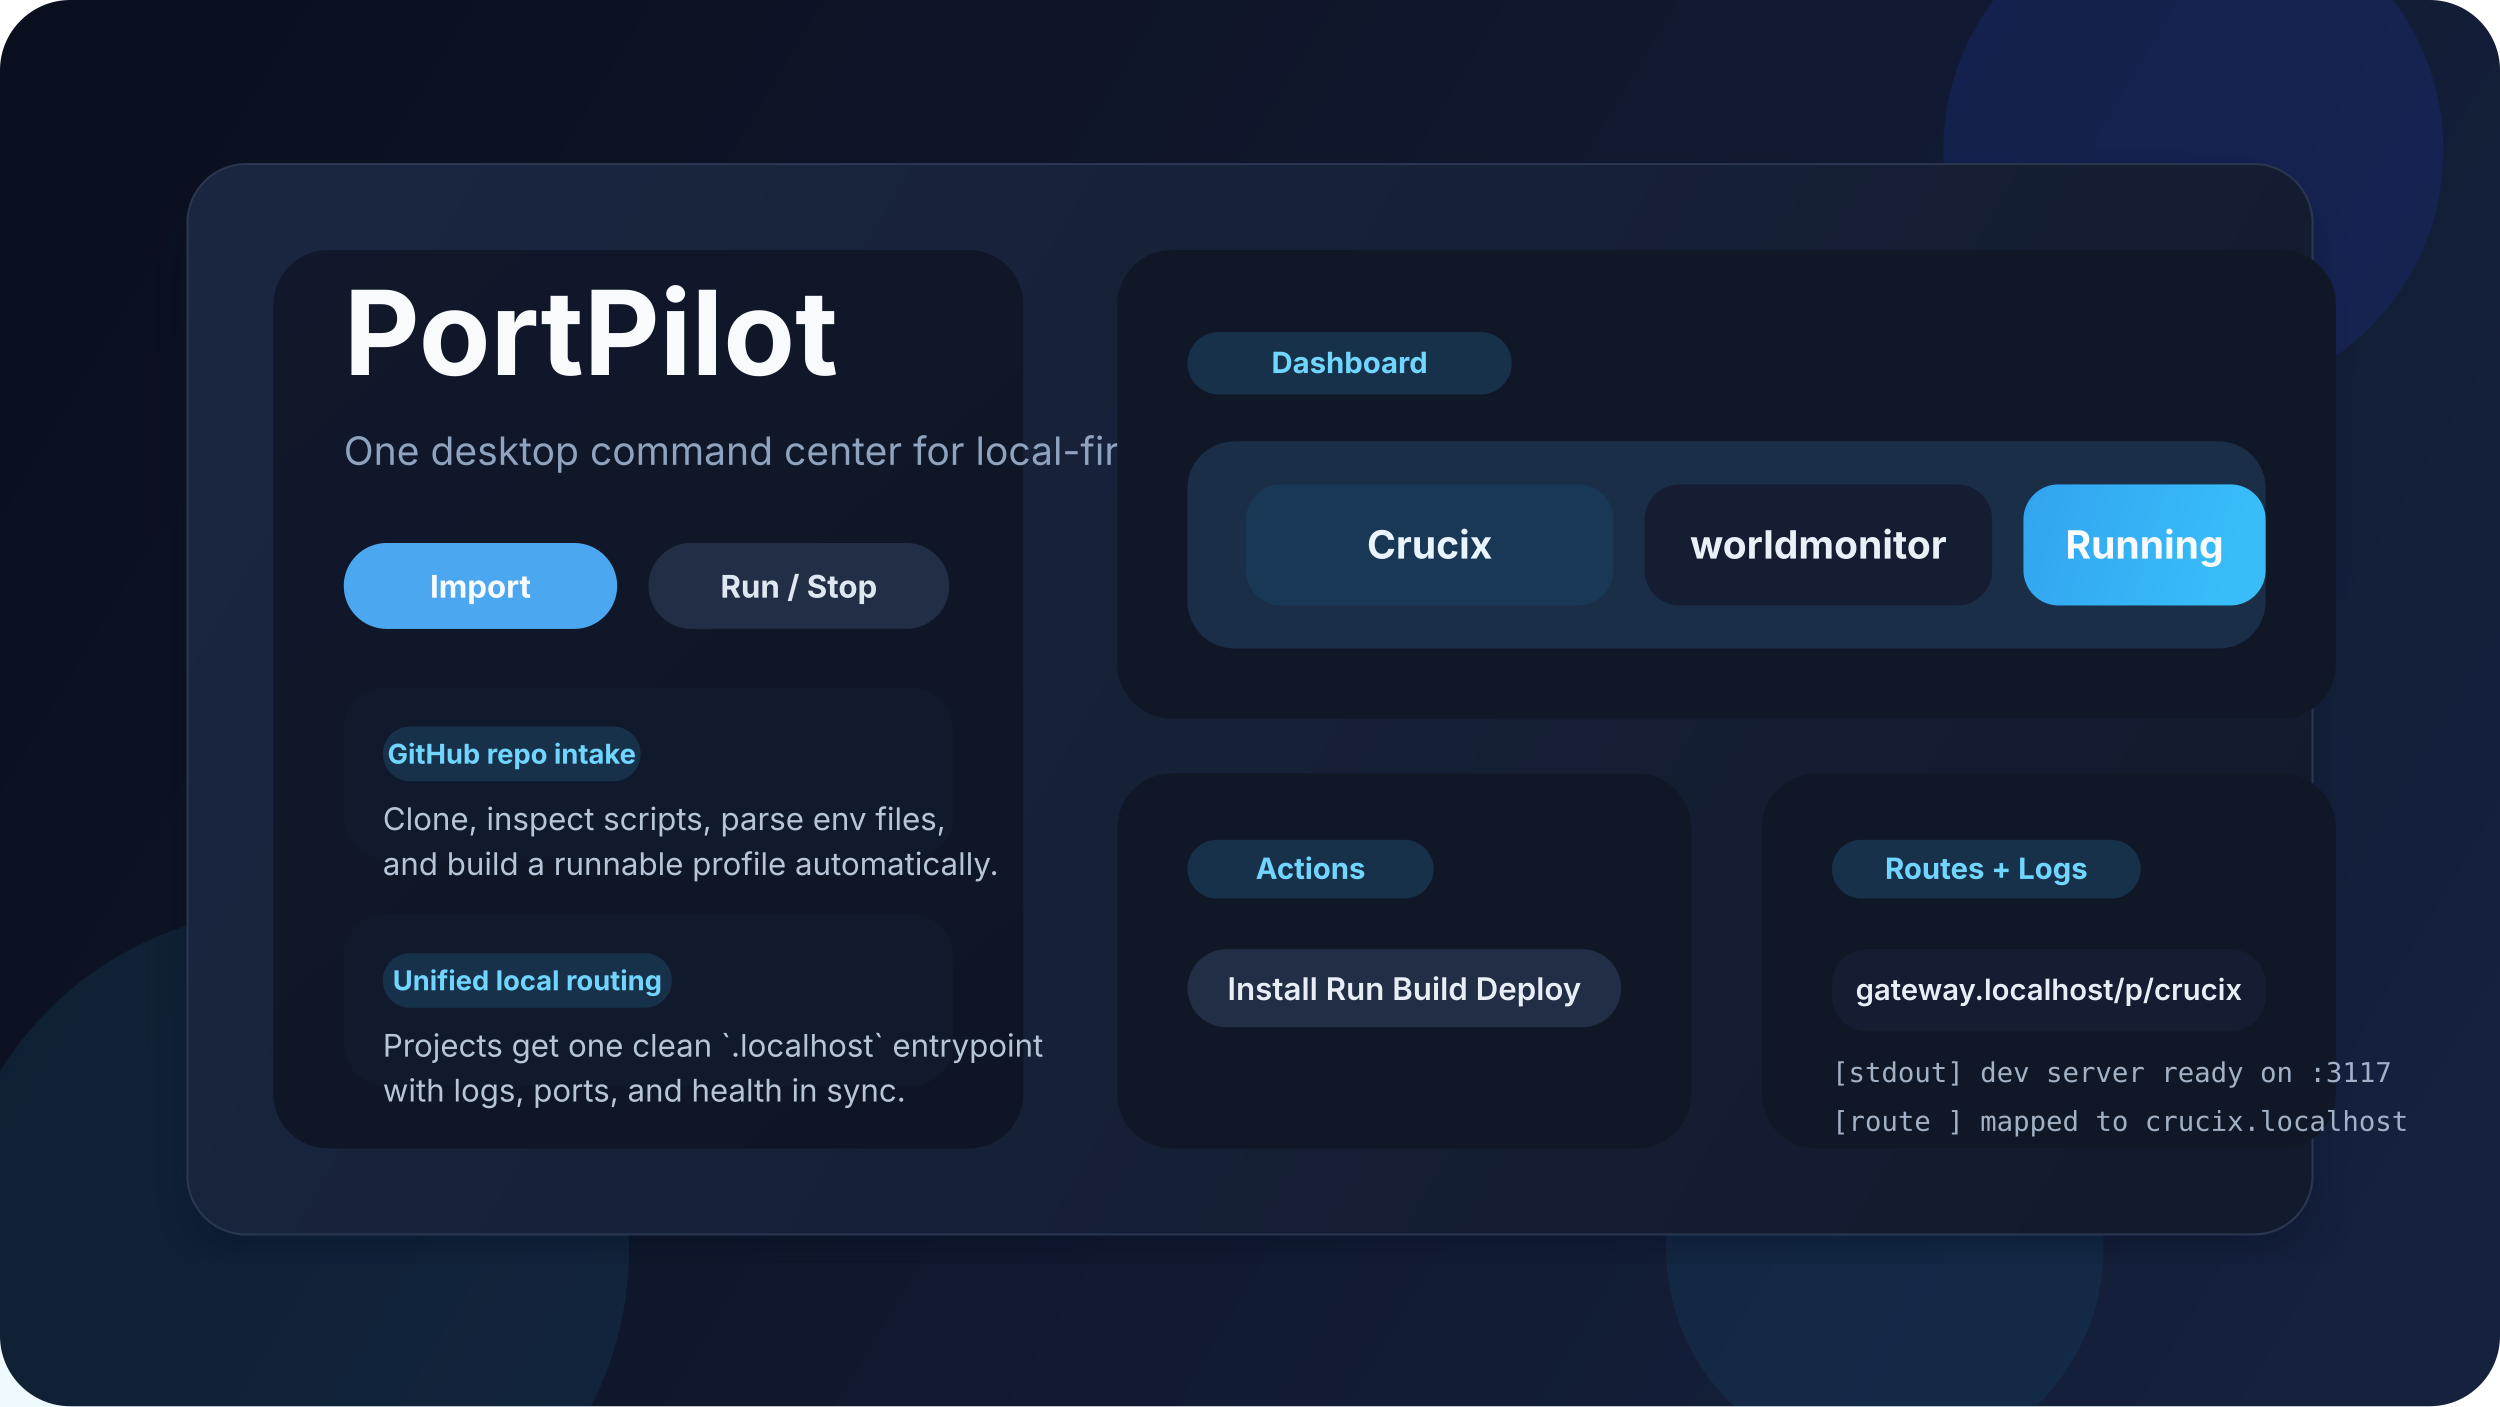
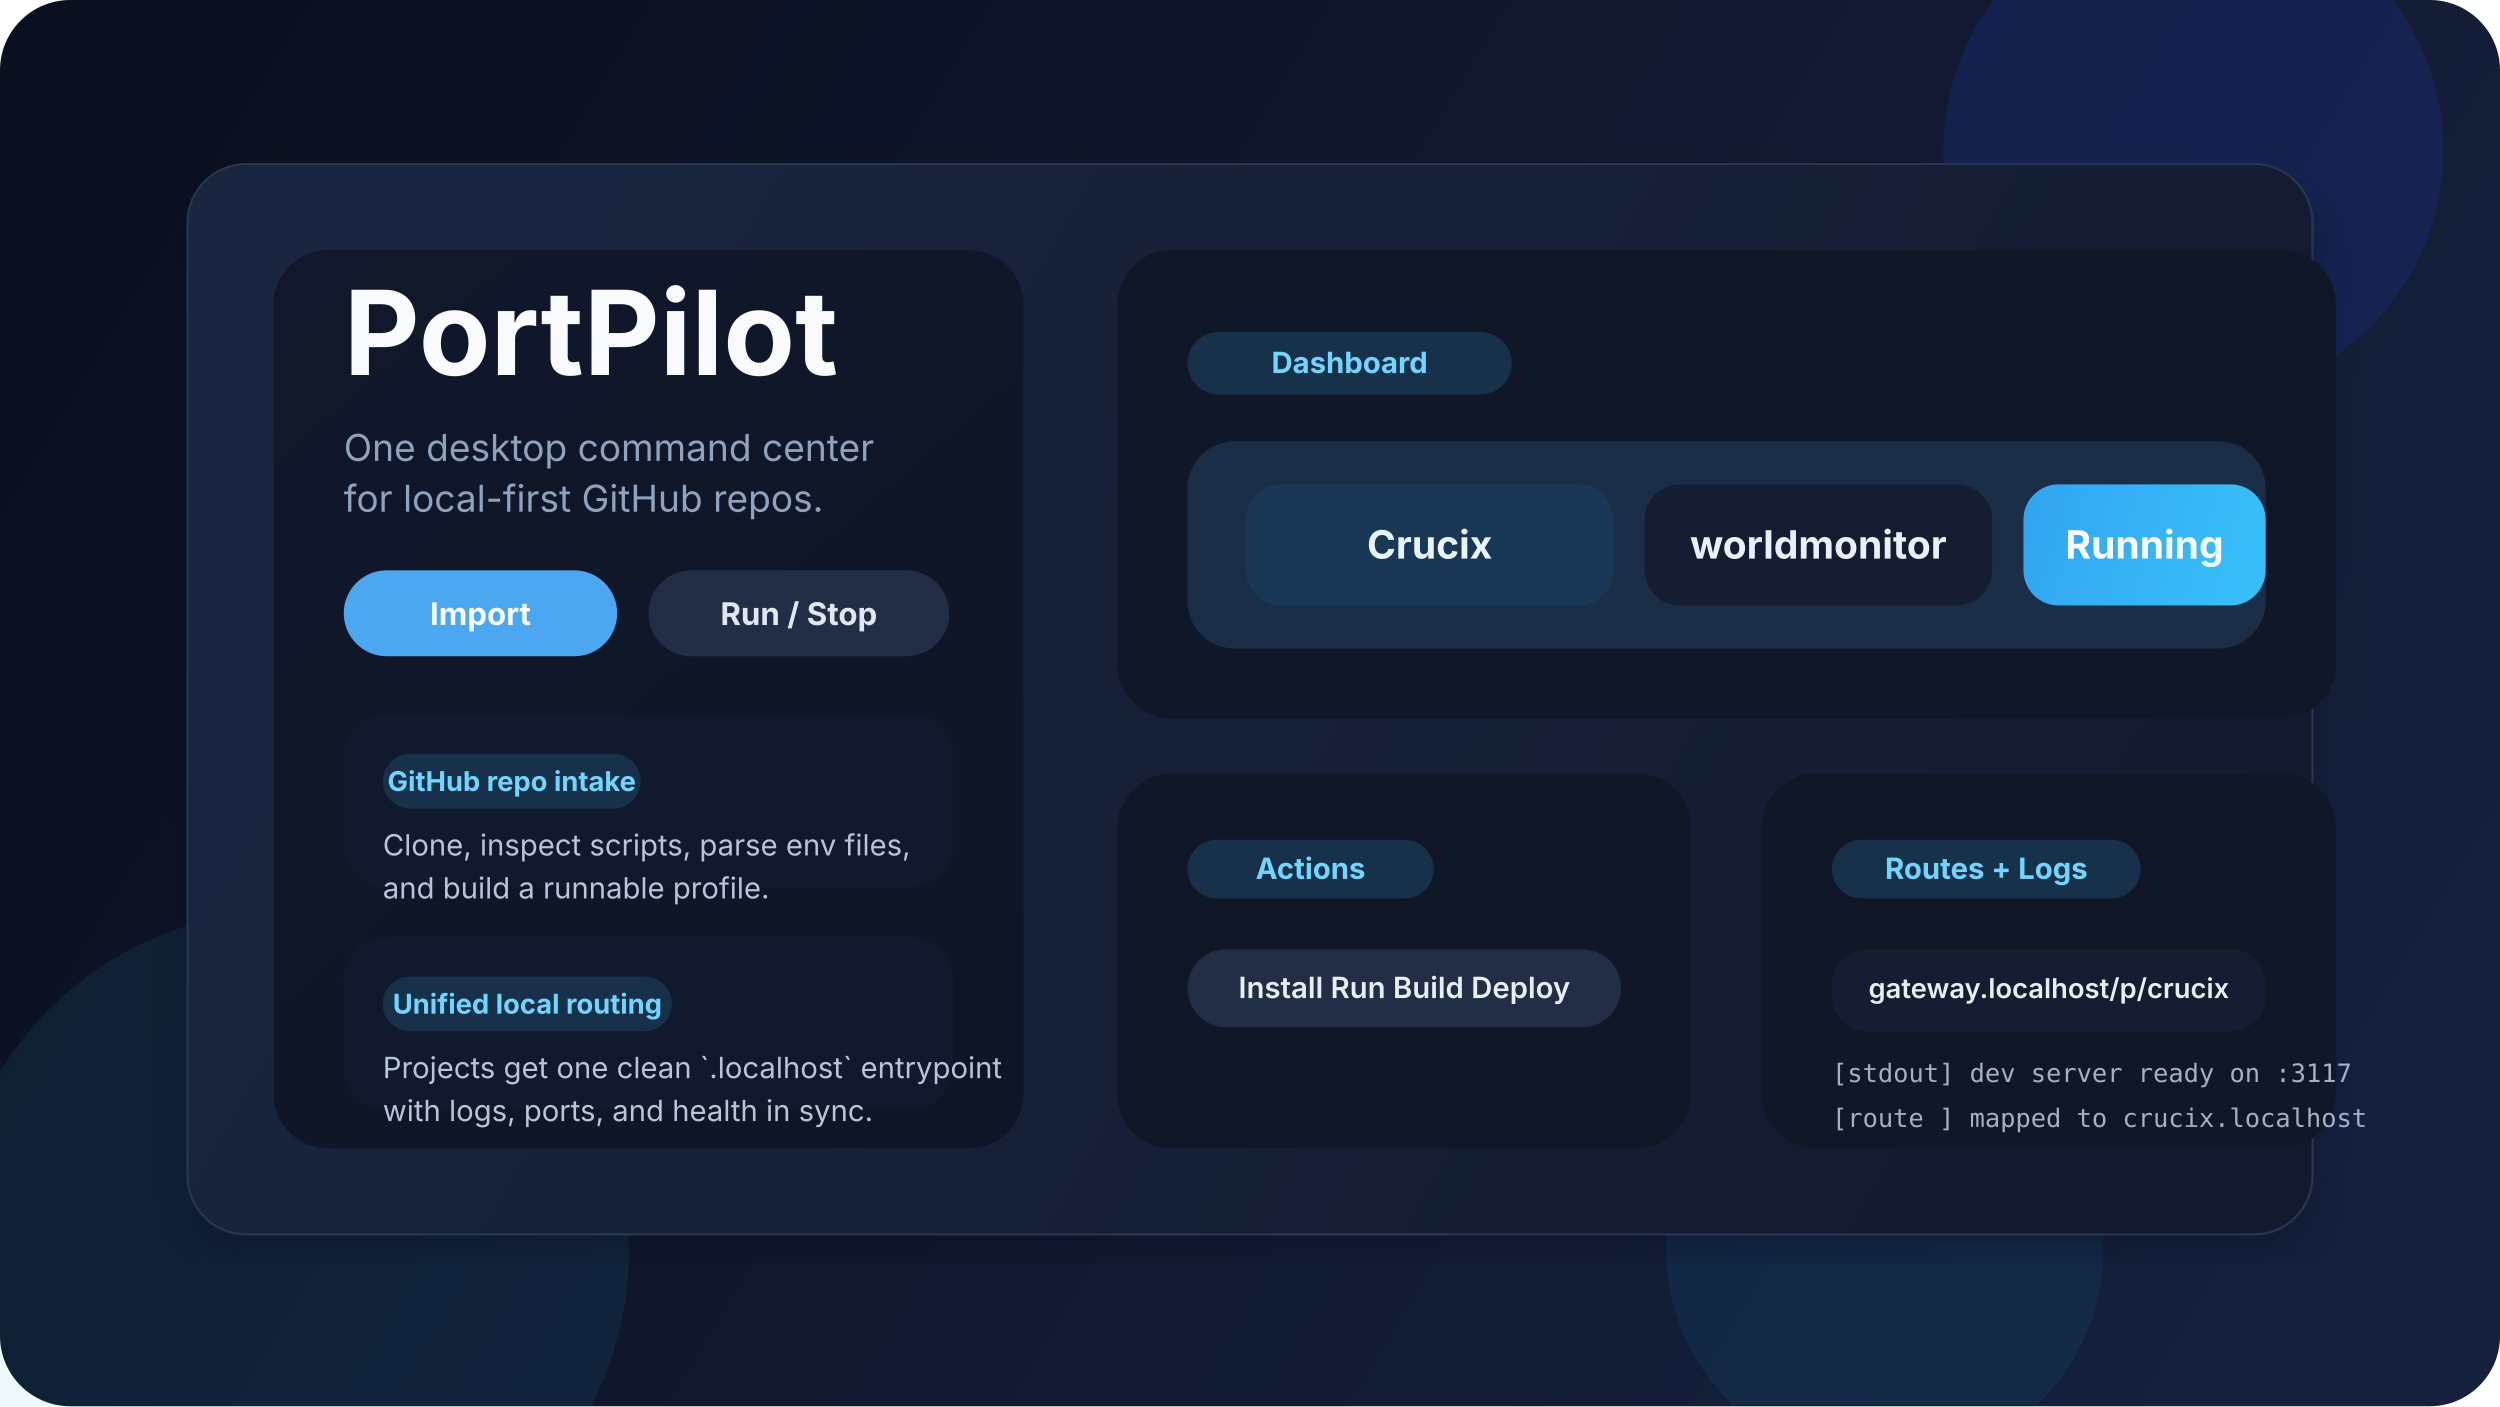
<svg xmlns="http://www.w3.org/2000/svg" width="1280" height="720" viewBox="0 0 1280 720" fill="none">
  <defs>
    <linearGradient id="bg" x1="88" y1="46" x2="1182" y2="702" gradientUnits="userSpaceOnUse">
      <stop stop-color="#0B1020" />
      <stop offset="1" stop-color="#15213D" />
    </linearGradient>
    <linearGradient id="shell" x1="171" y1="80" x2="1114" y2="627" gradientUnits="userSpaceOnUse">
      <stop stop-color="#1A2640" />
      <stop offset="1" stop-color="#121A2D" />
    </linearGradient>
    <linearGradient id="heroCard" x1="120" y1="118" x2="530" y2="598" gradientUnits="userSpaceOnUse">
      <stop stop-color="#11182B" />
      <stop offset="1" stop-color="#0E1526" />
    </linearGradient>
    <linearGradient id="accent" x1="645" y1="204" x2="1125" y2="347" gradientUnits="userSpaceOnUse">
      <stop stop-color="#1D4ED8" />
      <stop offset="1" stop-color="#38BDF8" />
    </linearGradient>
    <filter id="softShadow" x="72" y="61" width="1136" height="586" filterUnits="userSpaceOnUse" color-interpolation-filters="sRGB">
      <feFlood flood-opacity="0" result="BackgroundImageFix" />
      <feColorMatrix in="SourceAlpha" type="matrix" values="0 0 0 0 0 0 0 0 0 0 0 0 0 0 0 0 0 0 127 0" result="hardAlpha" />
      <feOffset dy="16" />
      <feGaussianBlur stdDeviation="12" />
      <feComposite in2="hardAlpha" operator="out" />
      <feColorMatrix type="matrix" values="0 0 0 0 0.016 0 0 0 0 0.047 0 0 0 0 0.122 0 0 0 0.32 0" />
      <feBlend mode="normal" in2="BackgroundImageFix" result="effect1_dropShadow_0_1" />
      <feBlend mode="normal" in="SourceGraphic" in2="effect1_dropShadow_0_1" result="shape" />
    </filter>
  </defs>
  <rect width="1280" height="720" rx="36" fill="url(#bg)" />
  <circle cx="1123" cy="77" r="128" fill="#2A4BFF" fill-opacity="0.13" />
  <circle cx="148" cy="640" r="174" fill="#38BDF8" fill-opacity="0.08" />
  <circle cx="965" cy="639" r="112" fill="#0EA5E9" fill-opacity="0.08" />
  <g filter="url(#softShadow)">
    <rect x="96" y="84" width="1088" height="548" rx="30" fill="url(#shell)" stroke="#2B3750" />
  </g>
  <rect x="140" y="128" width="384" height="460" rx="28" fill="url(#heroCard)" />
  <text x="176" y="192" fill="#F8FAFC" font-family="Inter, Arial, sans-serif" font-size="60" font-weight="700">PortPilot</text>
-   <text x="176" y="238" fill="#8FA2BE" font-family="Inter, Arial, sans-serif" font-size="20">One desktop command center for local-first GitHub repos.</text>
-   <rect x="176" y="278" width="140" height="44" rx="22" fill="#4CA7F1" />
-   <text x="246" y="306" fill="#F8FAFC" font-family="Inter, Arial, sans-serif" font-size="16" font-weight="700" text-anchor="middle">Import</text>
-   <rect x="332" y="278" width="154" height="44" rx="22" fill="#222E45" />
-   <text x="409" y="306" fill="#DFE7F2" font-family="Inter, Arial, sans-serif" font-size="16" font-weight="700" text-anchor="middle">Run / Stop</text>
-   <rect x="176" y="352" width="312" height="88" rx="22" fill="#11192C" />
-   <rect x="196" y="372" width="132" height="28" rx="14" fill="#18314A" />
-   <text x="262" y="391" fill="#70D5FF" font-family="Inter, Arial, sans-serif" font-size="14" font-weight="700" text-anchor="middle">GitHub repo intake</text>
-   <text x="196" y="425" fill="#B7C5D9" font-family="Inter, Arial, sans-serif" font-size="16">Clone, inspect scripts, parse env files,</text>
-   <text x="196" y="448" fill="#B7C5D9" font-family="Inter, Arial, sans-serif" font-size="16">and build a runnable profile automatically.</text>
-   <rect x="176" y="468" width="312" height="88" rx="22" fill="#11192C" />
-   <rect x="196" y="488" width="148" height="28" rx="14" fill="#18314A" />
-   <text x="270" y="507" fill="#70D5FF" font-family="Inter, Arial, sans-serif" font-size="14" font-weight="700" text-anchor="middle">Unified local routing</text>
-   <text x="196" y="541" fill="#B7C5D9" font-family="Inter, Arial, sans-serif" font-size="16">Projects get one clean `.localhost` entrypoint</text>
-   <text x="196" y="564" fill="#B7C5D9" font-family="Inter, Arial, sans-serif" font-size="16">with logs, ports, and health in sync.</text>
+   <text x="176" y="236" fill="#8FA2BE" font-family="Inter, Arial, sans-serif" font-size="19">One desktop command center</text>
+   <text x="176" y="262" fill="#8FA2BE" font-family="Inter, Arial, sans-serif" font-size="19">for local-first GitHub repos.</text>
+   <rect x="176" y="292" width="140" height="44" rx="22" fill="#4CA7F1" />
+   <text x="246" y="320" fill="#F8FAFC" font-family="Inter, Arial, sans-serif" font-size="16" font-weight="700" text-anchor="middle">Import</text>
+   <rect x="332" y="292" width="154" height="44" rx="22" fill="#222E45" />
+   <text x="409" y="320" fill="#DFE7F2" font-family="Inter, Arial, sans-serif" font-size="16" font-weight="700" text-anchor="middle">Run / Stop</text>
+   <rect x="176" y="366" width="312" height="88" rx="22" fill="#11192C" />
+   <rect x="196" y="386" width="132" height="28" rx="14" fill="#18314A" />
+   <text x="262" y="405" fill="#70D5FF" font-family="Inter, Arial, sans-serif" font-size="14" font-weight="700" text-anchor="middle">GitHub repo intake</text>
+   <text x="196" y="438" fill="#B7C5D9" font-family="Inter, Arial, sans-serif" font-size="15">Clone, inspect scripts, parse env files,</text>
+   <text x="196" y="460" fill="#B7C5D9" font-family="Inter, Arial, sans-serif" font-size="15">and build a runnable profile.</text>
+   <rect x="176" y="480" width="312" height="88" rx="22" fill="#11192C" />
+   <rect x="196" y="500" width="148" height="28" rx="14" fill="#18314A" />
+   <text x="270" y="519" fill="#70D5FF" font-family="Inter, Arial, sans-serif" font-size="14" font-weight="700" text-anchor="middle">Unified local routing</text>
+   <text x="196" y="552" fill="#B7C5D9" font-family="Inter, Arial, sans-serif" font-size="15">Projects get one clean `.localhost` entrypoint</text>
+   <text x="196" y="574" fill="#B7C5D9" font-family="Inter, Arial, sans-serif" font-size="15">with logs, ports, and health in sync.</text>
  <rect x="572" y="128" width="624" height="240" rx="28" fill="#101827" />
  <rect x="608" y="170" width="166" height="32" rx="16" fill="#18314A" />
  <text x="691" y="191" fill="#70D5FF" font-family="Inter, Arial, sans-serif" font-size="15" font-weight="700" text-anchor="middle">Dashboard</text>
  <rect x="608" y="226" width="552" height="106" rx="24" fill="#1A2E48" />
  <rect x="638" y="248" width="188" height="62" rx="18" fill="#193855" />
  <text x="732" y="286" fill="#EAF4FF" font-family="Inter, Arial, sans-serif" font-size="20" font-weight="700" text-anchor="middle">Crucix</text>
  <rect x="842" y="248" width="178" height="62" rx="18" fill="#151D33" />
  <text x="931" y="286" fill="#EAF0F8" font-family="Inter, Arial, sans-serif" font-size="20" font-weight="700" text-anchor="middle">worldmonitor</text>
  <rect x="1036" y="248" width="124" height="62" rx="18" fill="url(#accent)" />
  <text x="1098" y="286" fill="#F8FAFC" font-family="Inter, Arial, sans-serif" font-size="20" font-weight="700" text-anchor="middle">Running</text>
  <rect x="572" y="396" width="294" height="192" rx="28" fill="#101827" />
  <rect x="608" y="430" width="126" height="30" rx="15" fill="#18314A" />
  <text x="671" y="450" fill="#70D5FF" font-family="Inter, Arial, sans-serif" font-size="15" font-weight="700" text-anchor="middle">Actions</text>
  <rect x="608" y="486" width="222" height="40" rx="20" fill="#222E45" />
-   <text x="719" y="512" fill="#E8EEF6" font-family="Inter, Arial, sans-serif" font-size="16" font-weight="600" text-anchor="middle">Install  Run  Build  Deploy</text>
+   <text x="719" y="511" fill="#E8EEF6" font-family="Inter, Arial, sans-serif" font-size="15" font-weight="600" text-anchor="middle">Install  Run  Build  Deploy</text>
  <rect x="902" y="396" width="294" height="192" rx="28" fill="#101827" />
  <rect x="938" y="430" width="158" height="30" rx="15" fill="#18314A" />
  <text x="1017" y="450" fill="#70D5FF" font-family="Inter, Arial, sans-serif" font-size="15" font-weight="700" text-anchor="middle">Routes + Logs</text>
  <rect x="938" y="486" width="222" height="42" rx="18" fill="#151D33" />
-   <text x="1049" y="512" fill="#E8EEF6" font-family="Inter, Arial, sans-serif" font-size="15" font-weight="600" text-anchor="middle">gateway.localhost/p/crucix</text>
-   <text x="938" y="554" fill="#A3B1C7" font-family="Menlo, monospace" font-size="14">[stdout] dev server ready on :3117</text>
-   <text x="938" y="579" fill="#A3B1C7" font-family="Menlo, monospace" font-size="14">[route ] mapped to crucix.localhost</text>
+   <text x="1049" y="511" fill="#E8EEF6" font-family="Inter, Arial, sans-serif" font-size="14" font-weight="600" text-anchor="middle">gateway.localhost/p/crucix</text>
+   <text x="938" y="554" fill="#A3B1C7" font-family="Menlo, monospace" font-size="13">[stdout] dev server ready on :3117</text>
+   <text x="938" y="577" fill="#A3B1C7" font-family="Menlo, monospace" font-size="13">[route ] mapped to crucix.localhost</text>
</svg>
